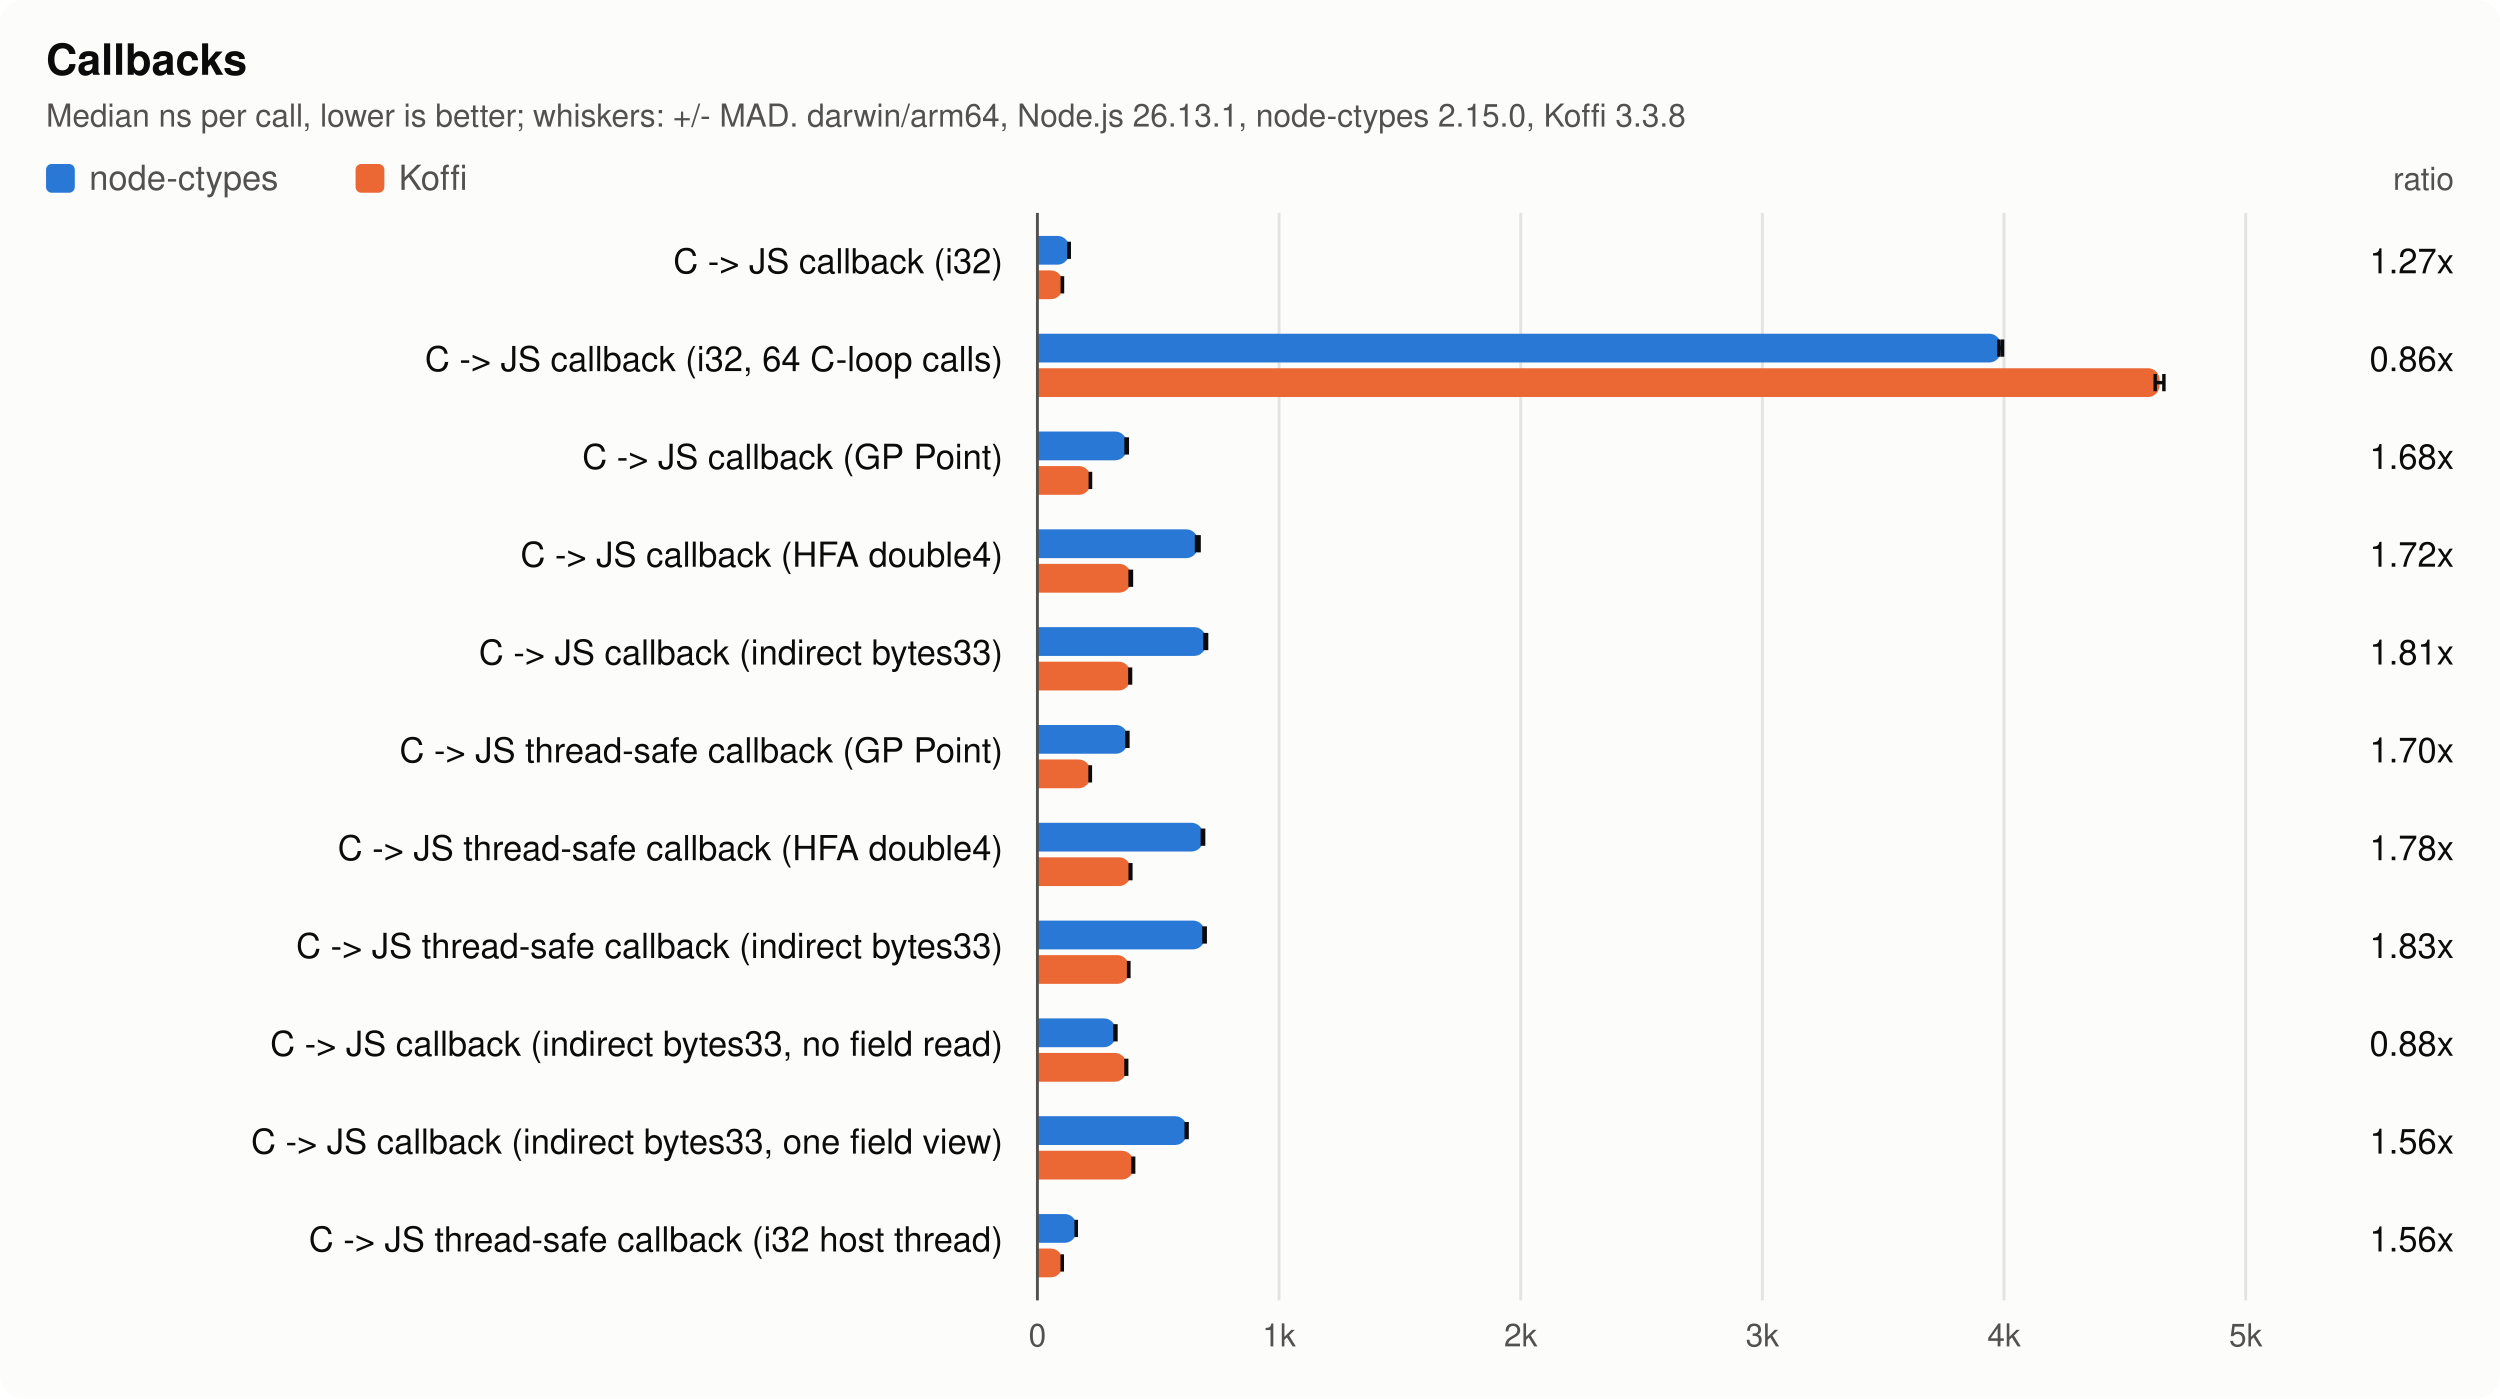
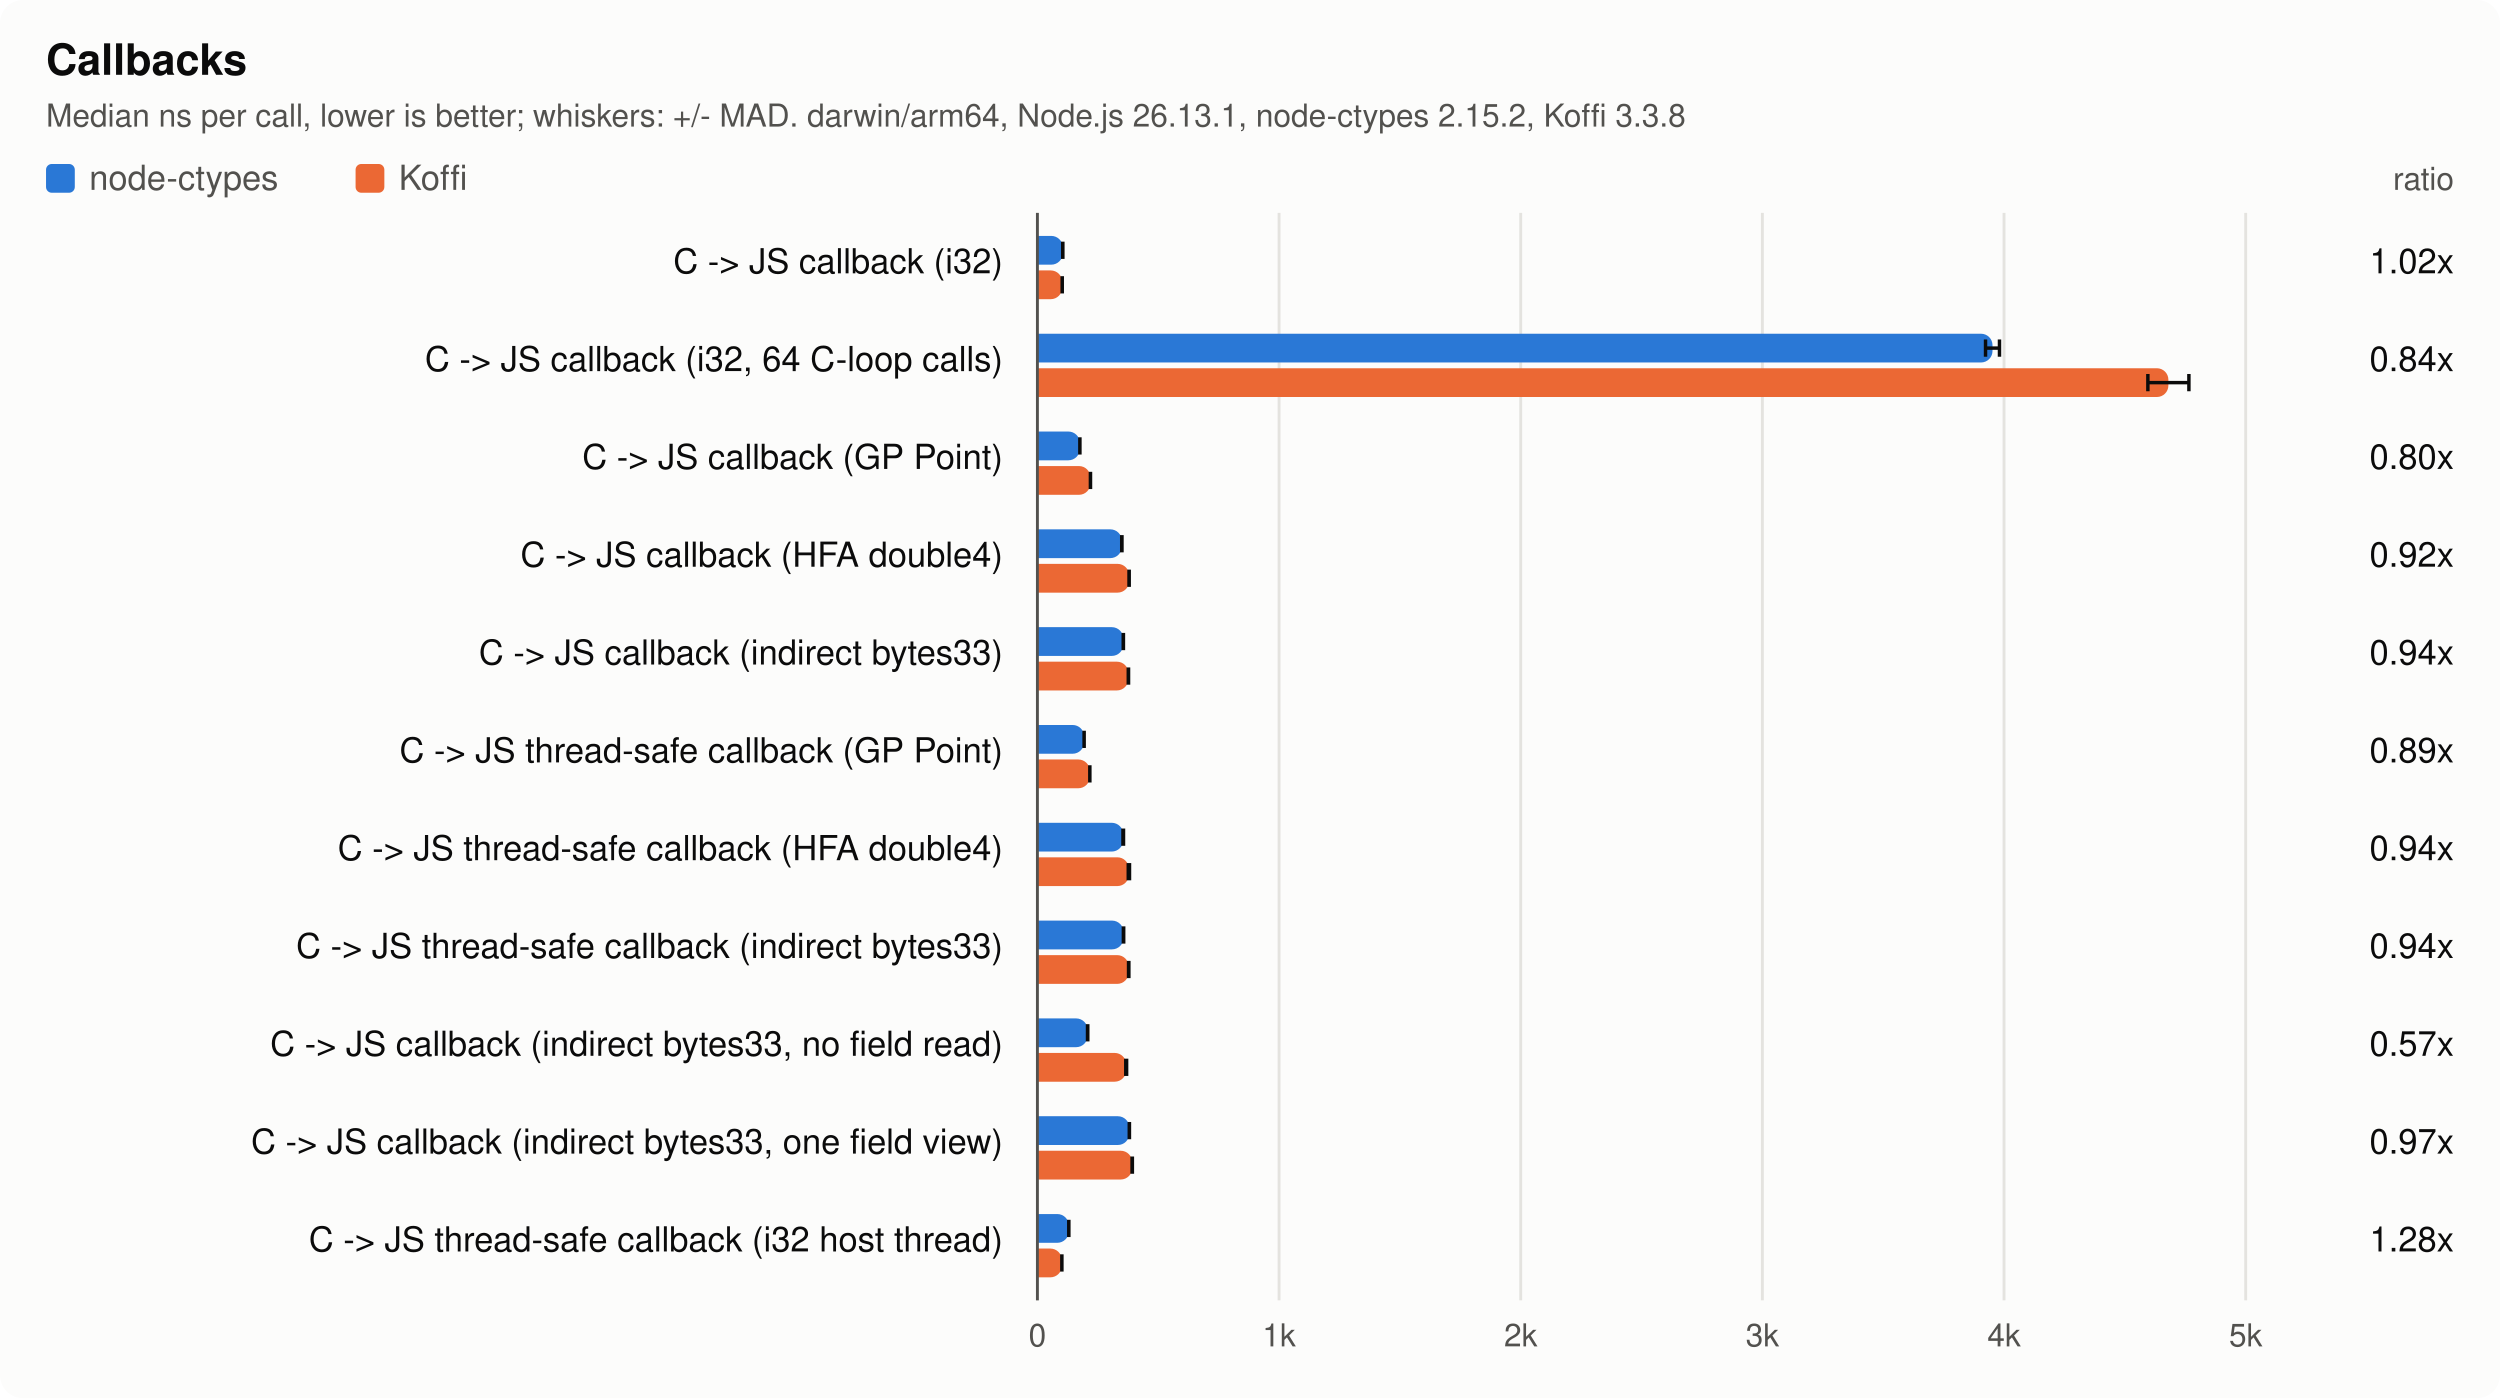
<svg xmlns="http://www.w3.org/2000/svg" width="869" height="486" viewBox="0 0 869 486" role="img" aria-label="Callbacks: node-ctypes vs Koffi, ns per call">
  <style>
.surface { fill: #fcfcfb; } .primary { fill: #0b0b0b; } .secondary { fill: #52514e; }
.ctypes { fill: #2a78d6; } .other { fill: #eb6834; }
.grid { stroke: #e4e3df; stroke-width: 1; } .baseline { stroke: #52514e; stroke-width: 1; }
.whisker { stroke: #0b0b0b; stroke-width: 1.2; }
text { font: 12px -apple-system, BlinkMacSystemFont, "Segoe UI", Helvetica, Arial, sans-serif; }
.title { font-size: 15px; font-weight: 600; } .small { font-size: 11px; } .group { font-weight: 600; }
.value { font-variant-numeric: tabular-nums; }
@media (prefers-color-scheme: dark) {
  .surface { fill: #1a1a19; } .primary { fill: #f0efec; } .secondary { fill: #c3c2b7; }
  .ctypes { fill: #3987e5; } .other { fill: #d95926; }
  .grid { stroke: #383835; } .baseline { stroke: #c3c2b7; } .whisker { stroke: #f0efec; }
}
</style>
  <rect class="surface" width="869" height="486" rx="8" />
  <text class="primary title" x="16" y="26">Callbacks</text>
-   <text class="secondary small" x="16" y="44">Median ns per call, lower is better; whiskers: +/- MAD. darwin/arm64, Node.js 26.13.1, node-ctypes 2.15.0, Koffi 3.3.8</text>
+   <text class="secondary small" x="16" y="44">Median ns per call, lower is better; whiskers: +/- MAD. darwin/arm64, Node.js 26.13.1, node-ctypes 2.15.2, Koffi 3.3.8</text>
  <rect class="ctypes" x="16" y="57" width="10" height="10" rx="2" />
  <text class="secondary" x="31" y="66">node-ctypes</text>
  <rect class="other" x="123.6" y="57" width="10" height="10" rx="2" />
  <text class="secondary" x="138.6" y="66">Koffi</text>
  <text class="secondary small" x="853" y="66" text-anchor="end">ratio</text>
  <line class="grid" x1="360.6" y1="74" x2="360.6" y2="452" />
  <text class="secondary small value" x="360.6" y="468" text-anchor="middle">0</text>
  <line class="grid" x1="444.6" y1="74" x2="444.6" y2="452" />
  <text class="secondary small value" x="444.6" y="468" text-anchor="middle">1k</text>
  <line class="grid" x1="528.6" y1="74" x2="528.6" y2="452" />
  <text class="secondary small value" x="528.6" y="468" text-anchor="middle">2k</text>
  <line class="grid" x1="612.6" y1="74" x2="612.6" y2="452" />
  <text class="secondary small value" x="612.6" y="468" text-anchor="middle">3k</text>
  <line class="grid" x1="696.6" y1="74" x2="696.6" y2="452" />
  <text class="secondary small value" x="696.6" y="468" text-anchor="middle">4k</text>
  <line class="grid" x1="780.6" y1="74" x2="780.6" y2="452" />
  <text class="secondary small value" x="780.6" y="468" text-anchor="middle">5k</text>
  <text class="primary" x="348.6" y="95" text-anchor="end">C -&gt; JS callback (i32)</text>
-   <path class="ctypes" d="M360.6,82h7.002a4,4 0 0 1 4,4v2a4,4 0 0 1 -4,4h-7.002z" />
-   <path class="whisker" d="M371.534,87H371.671M371.534,84v6M371.671,84v6" />
-   <path class="other" d="M360.6,94h4.69a4,4 0 0 1 4,4v2a4,4 0 0 1 -4,4h-4.69z" />
-   <path class="whisker" d="M369.26,99H369.321M369.26,96v6M369.321,96v6" />
-   <text class="primary value" x="853" y="95" text-anchor="end">1.27x</text>
+   <path class="ctypes" d="M360.6,82h4.823a4,4 0 0 1 4,4v2a4,4 0 0 1 -4,4h-4.823z" />
+   <path class="whisker" d="M369.399,87H369.447M369.399,84v6M369.447,84v6" />
+   <path class="other" d="M360.6,94h4.628a4,4 0 0 1 4,4v2a4,4 0 0 1 -4,4h-4.628z" />
+   <path class="whisker" d="M369.215,99H369.241M369.215,96v6M369.241,96v6" />
+   <text class="primary value" x="853" y="95" text-anchor="end">1.02x</text>
  <text class="primary" x="348.6" y="129" text-anchor="end">C -&gt; JS callback (i32, 64 C-loop calls)</text>
-   <path class="ctypes" d="M360.6,116h330.858a4,4 0 0 1 4,4v2a4,4 0 0 1 -4,4h-330.858z" />
-   <path class="whisker" d="M694.821,121H696.094M694.821,118v6M696.094,118v6" />
-   <path class="other" d="M360.6,128h386.06a4,4 0 0 1 4,4v2a4,4 0 0 1 -4,4h-386.06z" />
-   <path class="whisker" d="M749.148,133H752.172M749.148,130v6M752.172,130v6" />
-   <text class="primary value" x="853" y="129" text-anchor="end">0.86x</text>
+   <path class="ctypes" d="M360.6,116h327.994a4,4 0 0 1 4,4v2a4,4 0 0 1 -4,4h-327.994z" />
+   <path class="whisker" d="M690.17,121H695.017M690.17,118v6M695.017,118v6" />
+   <path class="other" d="M360.6,128h389.132a4,4 0 0 1 4,4v2a4,4 0 0 1 -4,4h-389.132z" />
+   <path class="whisker" d="M746.601,133H760.863M746.601,130v6M760.863,130v6" />
+   <text class="primary value" x="853" y="129" text-anchor="end">0.84x</text>
  <text class="primary" x="348.6" y="163" text-anchor="end">C -&gt; JS callback (GP Point)</text>
-   <path class="ctypes" d="M360.6,150h27.034a4,4 0 0 1 4,4v2a4,4 0 0 1 -4,4h-27.034z" />
-   <path class="whisker" d="M391.416,155H391.852M391.416,152v6M391.852,152v6" />
-   <path class="other" d="M360.6,162h14.423a4,4 0 0 1 4,4v2a4,4 0 0 1 -4,4h-14.423z" />
-   <path class="whisker" d="M378.986,167H379.06M378.986,164v6M379.06,164v6" />
-   <text class="primary value" x="853" y="163" text-anchor="end">1.68x</text>
+   <path class="ctypes" d="M360.6,150h10.766a4,4 0 0 1 4,4v2a4,4 0 0 1 -4,4h-10.766z" />
+   <path class="whisker" d="M375.355,155H375.378M375.355,152v6M375.378,152v6" />
+   <path class="other" d="M360.6,162h14.445a4,4 0 0 1 4,4v2a4,4 0 0 1 -4,4h-14.445z" />
+   <path class="whisker" d="M379.027,167H379.062M379.027,164v6M379.062,164v6" />
+   <text class="primary value" x="853" y="163" text-anchor="end">0.80x</text>
  <text class="primary" x="348.6" y="197" text-anchor="end">C -&gt; JS callback (HFA double4)</text>
-   <path class="ctypes" d="M360.6,184h51.758a4,4 0 0 1 4,4v2a4,4 0 0 1 -4,4h-51.758z" />
-   <path class="whisker" d="M415.91,189H416.806M415.91,186v6M416.806,186v6" />
-   <path class="other" d="M360.6,196h28.457a4,4 0 0 1 4,4v2a4,4 0 0 1 -4,4h-28.457z" />
-   <path class="whisker" d="M392.827,201H393.287M392.827,198v6M393.287,198v6" />
-   <text class="primary value" x="853" y="197" text-anchor="end">1.72x</text>
+   <path class="ctypes" d="M360.6,184h25.352a4,4 0 0 1 4,4v2a4,4 0 0 1 -4,4h-25.352z" />
+   <path class="whisker" d="M389.908,189H389.996M389.908,186v6M389.996,186v6" />
+   <path class="other" d="M360.6,196h27.88a4,4 0 0 1 4,4v2a4,4 0 0 1 -4,4h-27.88z" />
+   <path class="whisker" d="M392.445,201H392.514M392.445,198v6M392.514,198v6" />
+   <text class="primary value" x="853" y="197" text-anchor="end">0.92x</text>
  <text class="primary" x="348.6" y="231" text-anchor="end">C -&gt; JS callback (indirect bytes33)</text>
-   <path class="ctypes" d="M360.6,218h54.526a4,4 0 0 1 4,4v2a4,4 0 0 1 -4,4h-54.526z" />
-   <path class="whisker" d="M418.84,223H419.411M418.84,220v6M419.411,220v6" />
-   <path class="other" d="M360.6,230h28.263a4,4 0 0 1 4,4v2a4,4 0 0 1 -4,4h-28.263z" />
-   <path class="whisker" d="M392.749,235H392.978M392.749,232v6M392.978,232v6" />
-   <text class="primary value" x="853" y="231" text-anchor="end">1.81x</text>
+   <path class="ctypes" d="M360.6,218h25.871a4,4 0 0 1 4,4v2a4,4 0 0 1 -4,4h-25.871z" />
+   <path class="whisker" d="M390.435,223H390.506M390.435,220v6M390.506,220v6" />
+   <path class="other" d="M360.6,230h27.636a4,4 0 0 1 4,4v2a4,4 0 0 1 -4,4h-27.636z" />
+   <path class="whisker" d="M392.188,235H392.284M392.188,232v6M392.284,232v6" />
+   <text class="primary value" x="853" y="231" text-anchor="end">0.94x</text>
  <text class="primary" x="348.6" y="265" text-anchor="end">C -&gt; JS thread-safe callback (GP Point)</text>
-   <path class="ctypes" d="M360.6,252h27.283a4,4 0 0 1 4,4v2a4,4 0 0 1 -4,4h-27.283z" />
-   <path class="whisker" d="M391.707,257H392.06M391.707,254v6M392.06,254v6" />
-   <path class="other" d="M360.6,264h14.356a4,4 0 0 1 4,4v2a4,4 0 0 1 -4,4h-14.356z" />
-   <path class="whisker" d="M378.903,269H379.01M378.903,266v6M379.01,266v6" />
-   <text class="primary value" x="853" y="265" text-anchor="end">1.70x</text>
+   <path class="ctypes" d="M360.6,252h12.243a4,4 0 0 1 4,4v2a4,4 0 0 1 -4,4h-12.243z" />
+   <path class="whisker" d="M376.83,257H376.856M376.83,254v6M376.856,254v6" />
+   <path class="other" d="M360.6,264h14.226a4,4 0 0 1 4,4v2a4,4 0 0 1 -4,4h-14.226z" />
+   <path class="whisker" d="M378.817,269H378.835M378.817,266v6M378.835,266v6" />
+   <text class="primary value" x="853" y="265" text-anchor="end">0.89x</text>
  <text class="primary" x="348.6" y="299" text-anchor="end">C -&gt; JS thread-safe callback (HFA double4)</text>
-   <path class="ctypes" d="M360.6,286h53.551a4,4 0 0 1 4,4v2a4,4 0 0 1 -4,4h-53.551z" />
-   <path class="whisker" d="M417.925,291H418.377M417.925,288v6M418.377,288v6" />
-   <path class="other" d="M360.6,298h28.37a4,4 0 0 1 4,4v2a4,4 0 0 1 -4,4h-28.37z" />
-   <path class="whisker" d="M392.855,303H393.085M392.855,300v6M393.085,300v6" />
-   <text class="primary value" x="853" y="299" text-anchor="end">1.78x</text>
+   <path class="ctypes" d="M360.6,286h25.839a4,4 0 0 1 4,4v2a4,4 0 0 1 -4,4h-25.839z" />
+   <path class="whisker" d="M390.342,291H390.536M390.342,288v6M390.536,288v6" />
+   <path class="other" d="M360.6,298h27.8a4,4 0 0 1 4,4v2a4,4 0 0 1 -4,4h-27.8z" />
+   <path class="whisker" d="M392.182,303H392.617M392.182,300v6M392.617,300v6" />
+   <text class="primary value" x="853" y="299" text-anchor="end">0.94x</text>
  <text class="primary" x="348.6" y="333" text-anchor="end">C -&gt; JS thread-safe callback (indirect bytes33)</text>
-   <path class="ctypes" d="M360.6,320h54.117a4,4 0 0 1 4,4v2a4,4 0 0 1 -4,4h-54.117z" />
-   <path class="whisker" d="M418.501,325H418.933M418.501,322v6M418.933,322v6" />
-   <path class="other" d="M360.6,332h27.748a4,4 0 0 1 4,4v2a4,4 0 0 1 -4,4h-27.748z" />
-   <path class="whisker" d="M392.303,337H392.393M392.303,334v6M392.393,334v6" />
-   <text class="primary value" x="853" y="333" text-anchor="end">1.83x</text>
+   <path class="ctypes" d="M360.6,320h25.94a4,4 0 0 1 4,4v2a4,4 0 0 1 -4,4h-25.94z" />
+   <path class="whisker" d="M390.483,325H390.597M390.483,322v6M390.597,322v6" />
+   <path class="other" d="M360.6,332h27.736a4,4 0 0 1 4,4v2a4,4 0 0 1 -4,4h-27.736z" />
+   <path class="whisker" d="M392.281,337H392.391M392.281,334v6M392.391,334v6" />
+   <text class="primary value" x="853" y="333" text-anchor="end">0.94x</text>
  <text class="primary" x="348.6" y="367" text-anchor="end">C -&gt; JS callback (indirect bytes33, no field read)</text>
-   <path class="ctypes" d="M360.6,354h23.14a4,4 0 0 1 4,4v2a4,4 0 0 1 -4,4h-23.14z" />
-   <path class="whisker" d="M387.579,359H387.902M387.579,356v6M387.902,356v6" />
-   <path class="other" d="M360.6,366h26.916a4,4 0 0 1 4,4v2a4,4 0 0 1 -4,4h-26.916z" />
-   <path class="whisker" d="M391.398,371H391.635M391.398,368v6M391.635,368v6" />
-   <text class="primary value" x="853" y="367" text-anchor="end">0.88x</text>
+   <path class="ctypes" d="M360.6,354h13.465a4,4 0 0 1 4,4v2a4,4 0 0 1 -4,4h-13.465z" />
+   <path class="whisker" d="M378.021,359H378.109M378.021,356v6M378.109,356v6" />
+   <path class="other" d="M360.6,366h26.864a4,4 0 0 1 4,4v2a4,4 0 0 1 -4,4h-26.864z" />
+   <path class="whisker" d="M391.316,371H391.612M391.316,368v6M391.612,368v6" />
+   <text class="primary value" x="853" y="367" text-anchor="end">0.57x</text>
  <text class="primary" x="348.6" y="401" text-anchor="end">C -&gt; JS callback (indirect bytes33, one field view)</text>
-   <path class="ctypes" d="M360.6,388h47.88a4,4 0 0 1 4,4v2a4,4 0 0 1 -4,4h-47.88z" />
-   <path class="whisker" d="M412.323,393H412.636M412.323,390v6M412.636,390v6" />
-   <path class="other" d="M360.6,400h29.343a4,4 0 0 1 4,4v2a4,4 0 0 1 -4,4h-29.343z" />
-   <path class="whisker" d="M393.835,405H394.051M393.835,402v6M394.051,402v6" />
-   <text class="primary value" x="853" y="401" text-anchor="end">1.56x</text>
+   <path class="ctypes" d="M360.6,388h27.965a4,4 0 0 1 4,4v2a4,4 0 0 1 -4,4h-27.965z" />
+   <path class="whisker" d="M392.538,393H392.592M392.538,390v6M392.592,390v6" />
+   <path class="other" d="M360.6,400h28.959a4,4 0 0 1 4,4v2a4,4 0 0 1 -4,4h-28.959z" />
+   <path class="whisker" d="M393.507,405H393.612M393.507,402v6M393.612,402v6" />
+   <text class="primary value" x="853" y="401" text-anchor="end">0.97x</text>
  <text class="primary" x="348.6" y="435" text-anchor="end">C -&gt; JS thread-safe callback (i32 host thread)</text>
-   <path class="ctypes" d="M360.6,422h9.498a4,4 0 0 1 4,4v2a4,4 0 0 1 -4,4h-9.498z" />
-   <path class="whisker" d="M374.079,427H374.116M374.079,424v6M374.116,424v6" />
-   <path class="other" d="M360.6,434h4.642a4,4 0 0 1 4,4v2a4,4 0 0 1 -4,4h-4.642z" />
-   <path class="whisker" d="M369.232,439H369.251M369.232,436v6M369.251,436v6" />
-   <text class="primary value" x="853" y="435" text-anchor="end">1.56x</text>
+   <path class="ctypes" d="M360.6,422h6.917a4,4 0 0 1 4,4v2a4,4 0 0 1 -4,4h-6.917z" />
+   <path class="whisker" d="M371.5,427H371.533M371.5,424v6M371.533,424v6" />
+   <path class="other" d="M360.6,434h4.505a4,4 0 0 1 4,4v2a4,4 0 0 1 -4,4h-4.505z" />
+   <path class="whisker" d="M369.095,439H369.115M369.095,436v6M369.115,436v6" />
+   <text class="primary value" x="853" y="435" text-anchor="end">1.28x</text>
  <line class="baseline" x1="360.6" y1="74" x2="360.6" y2="452" />
</svg>
